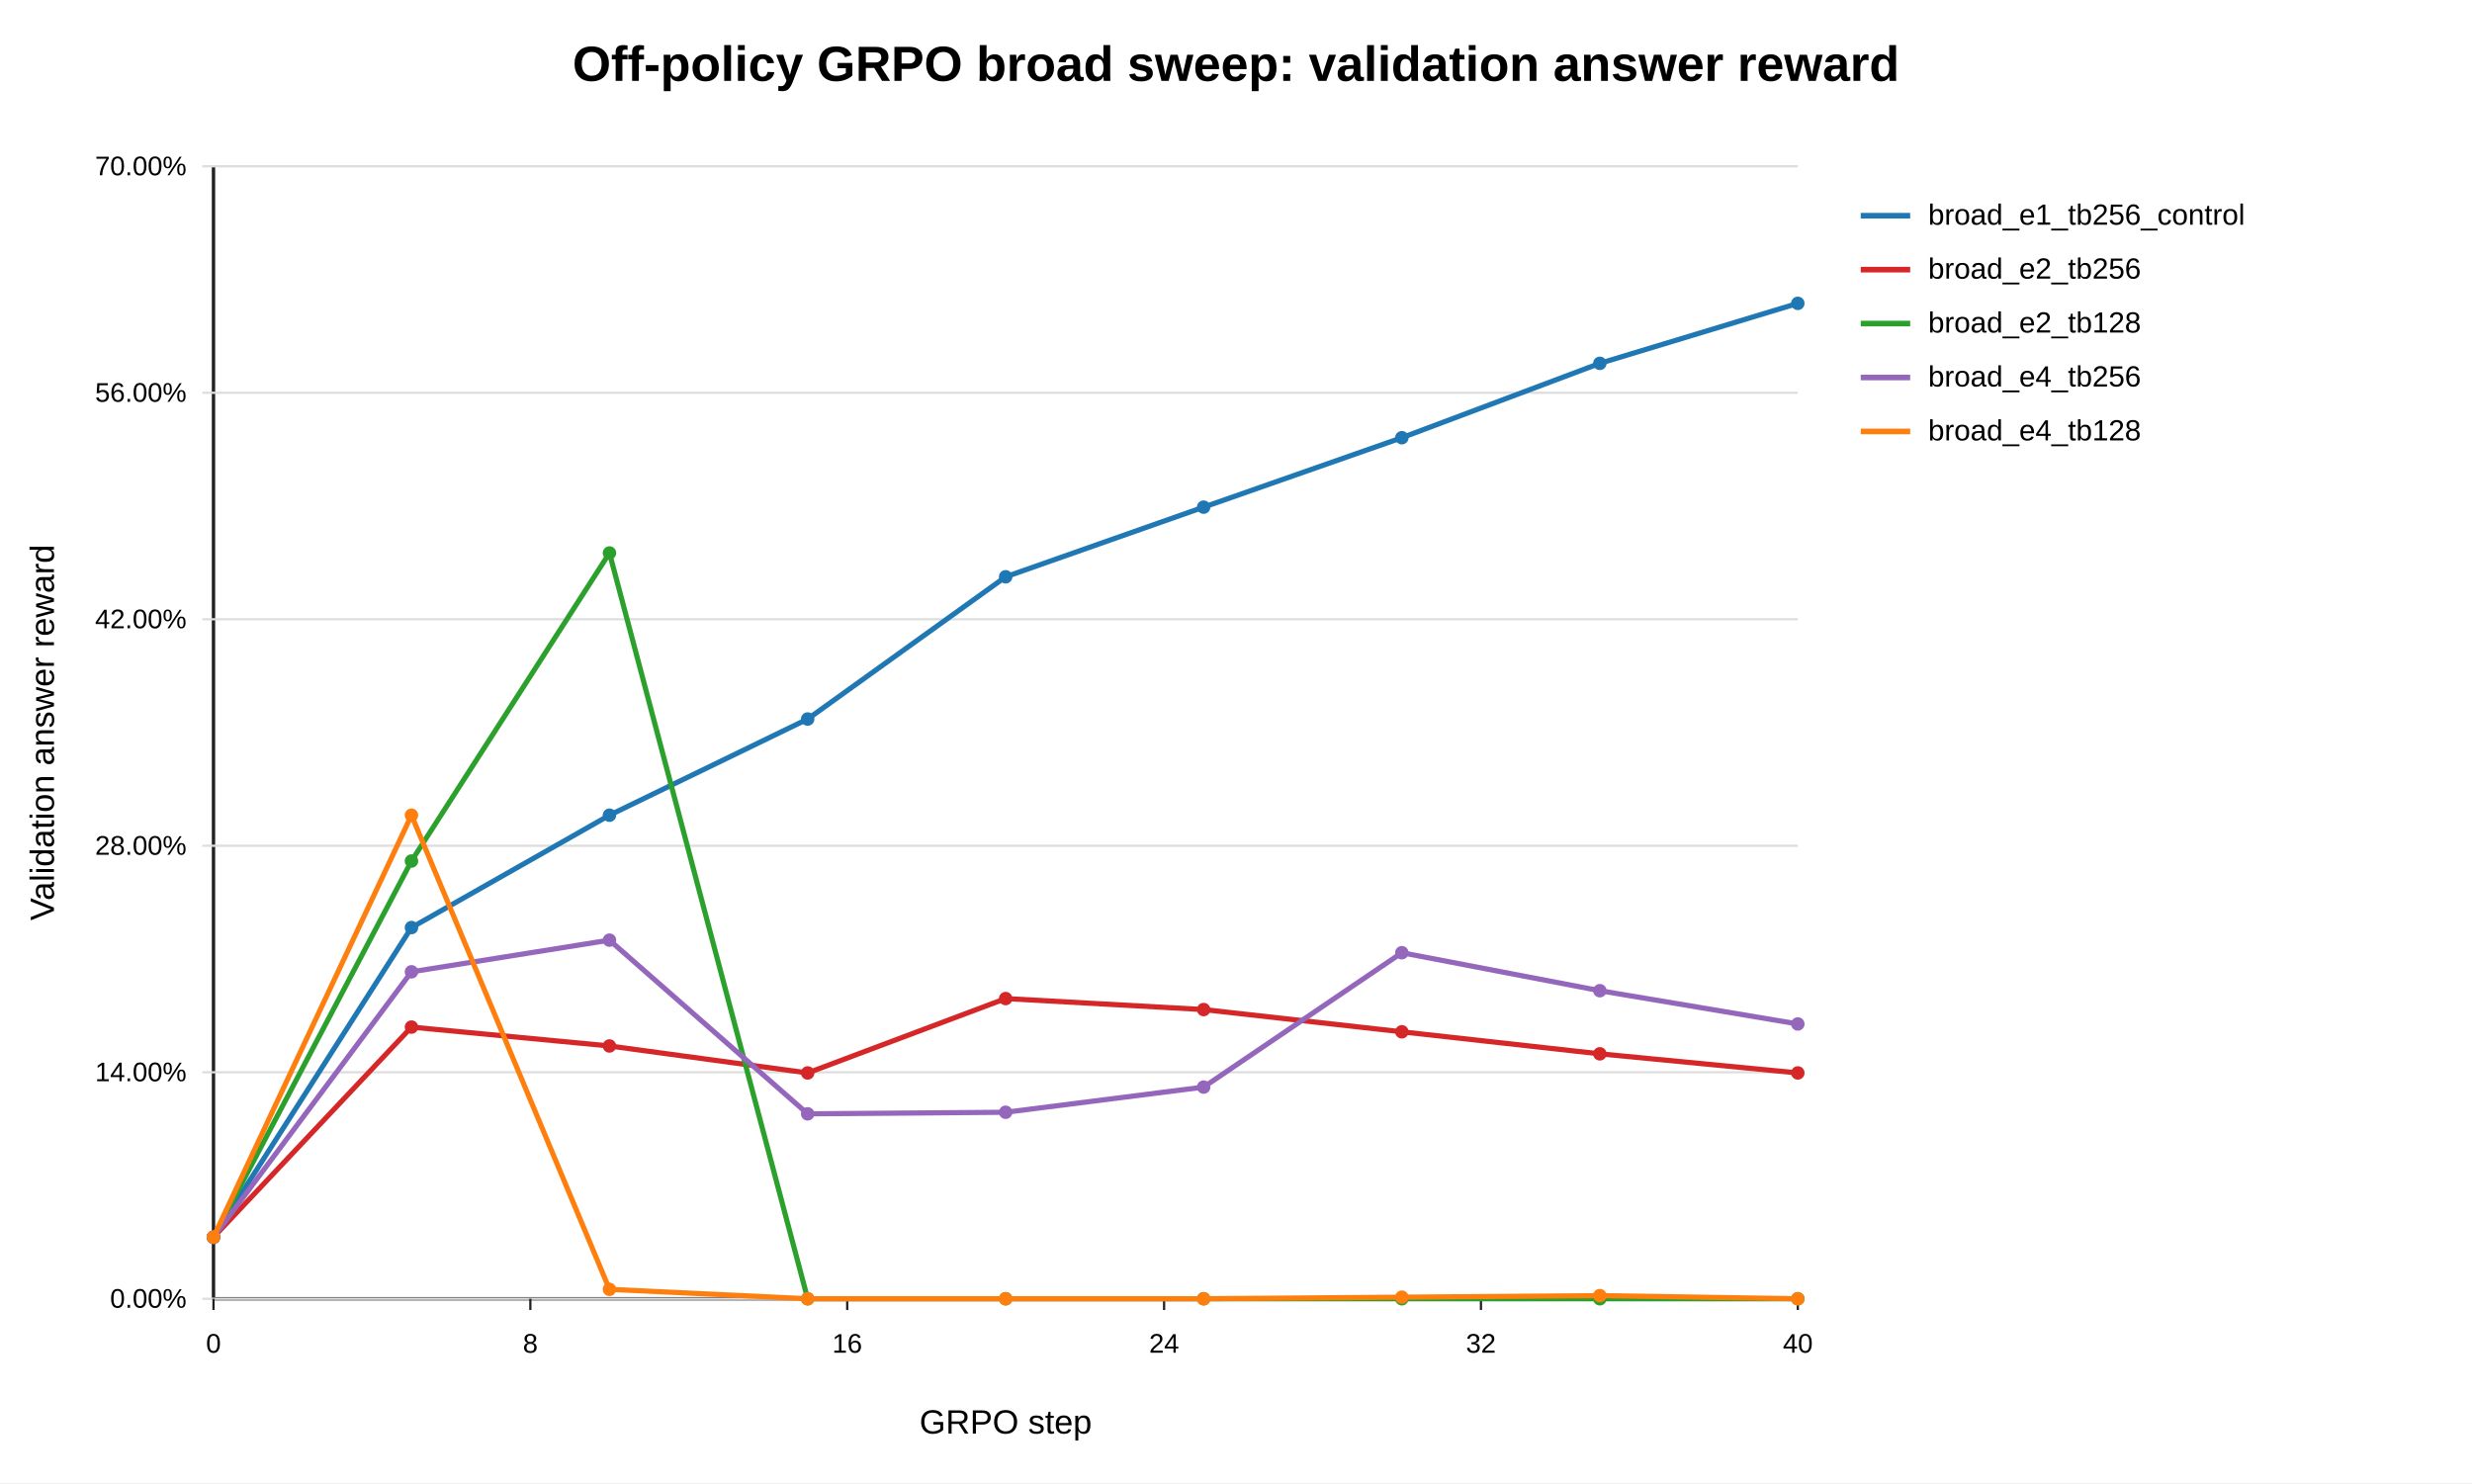
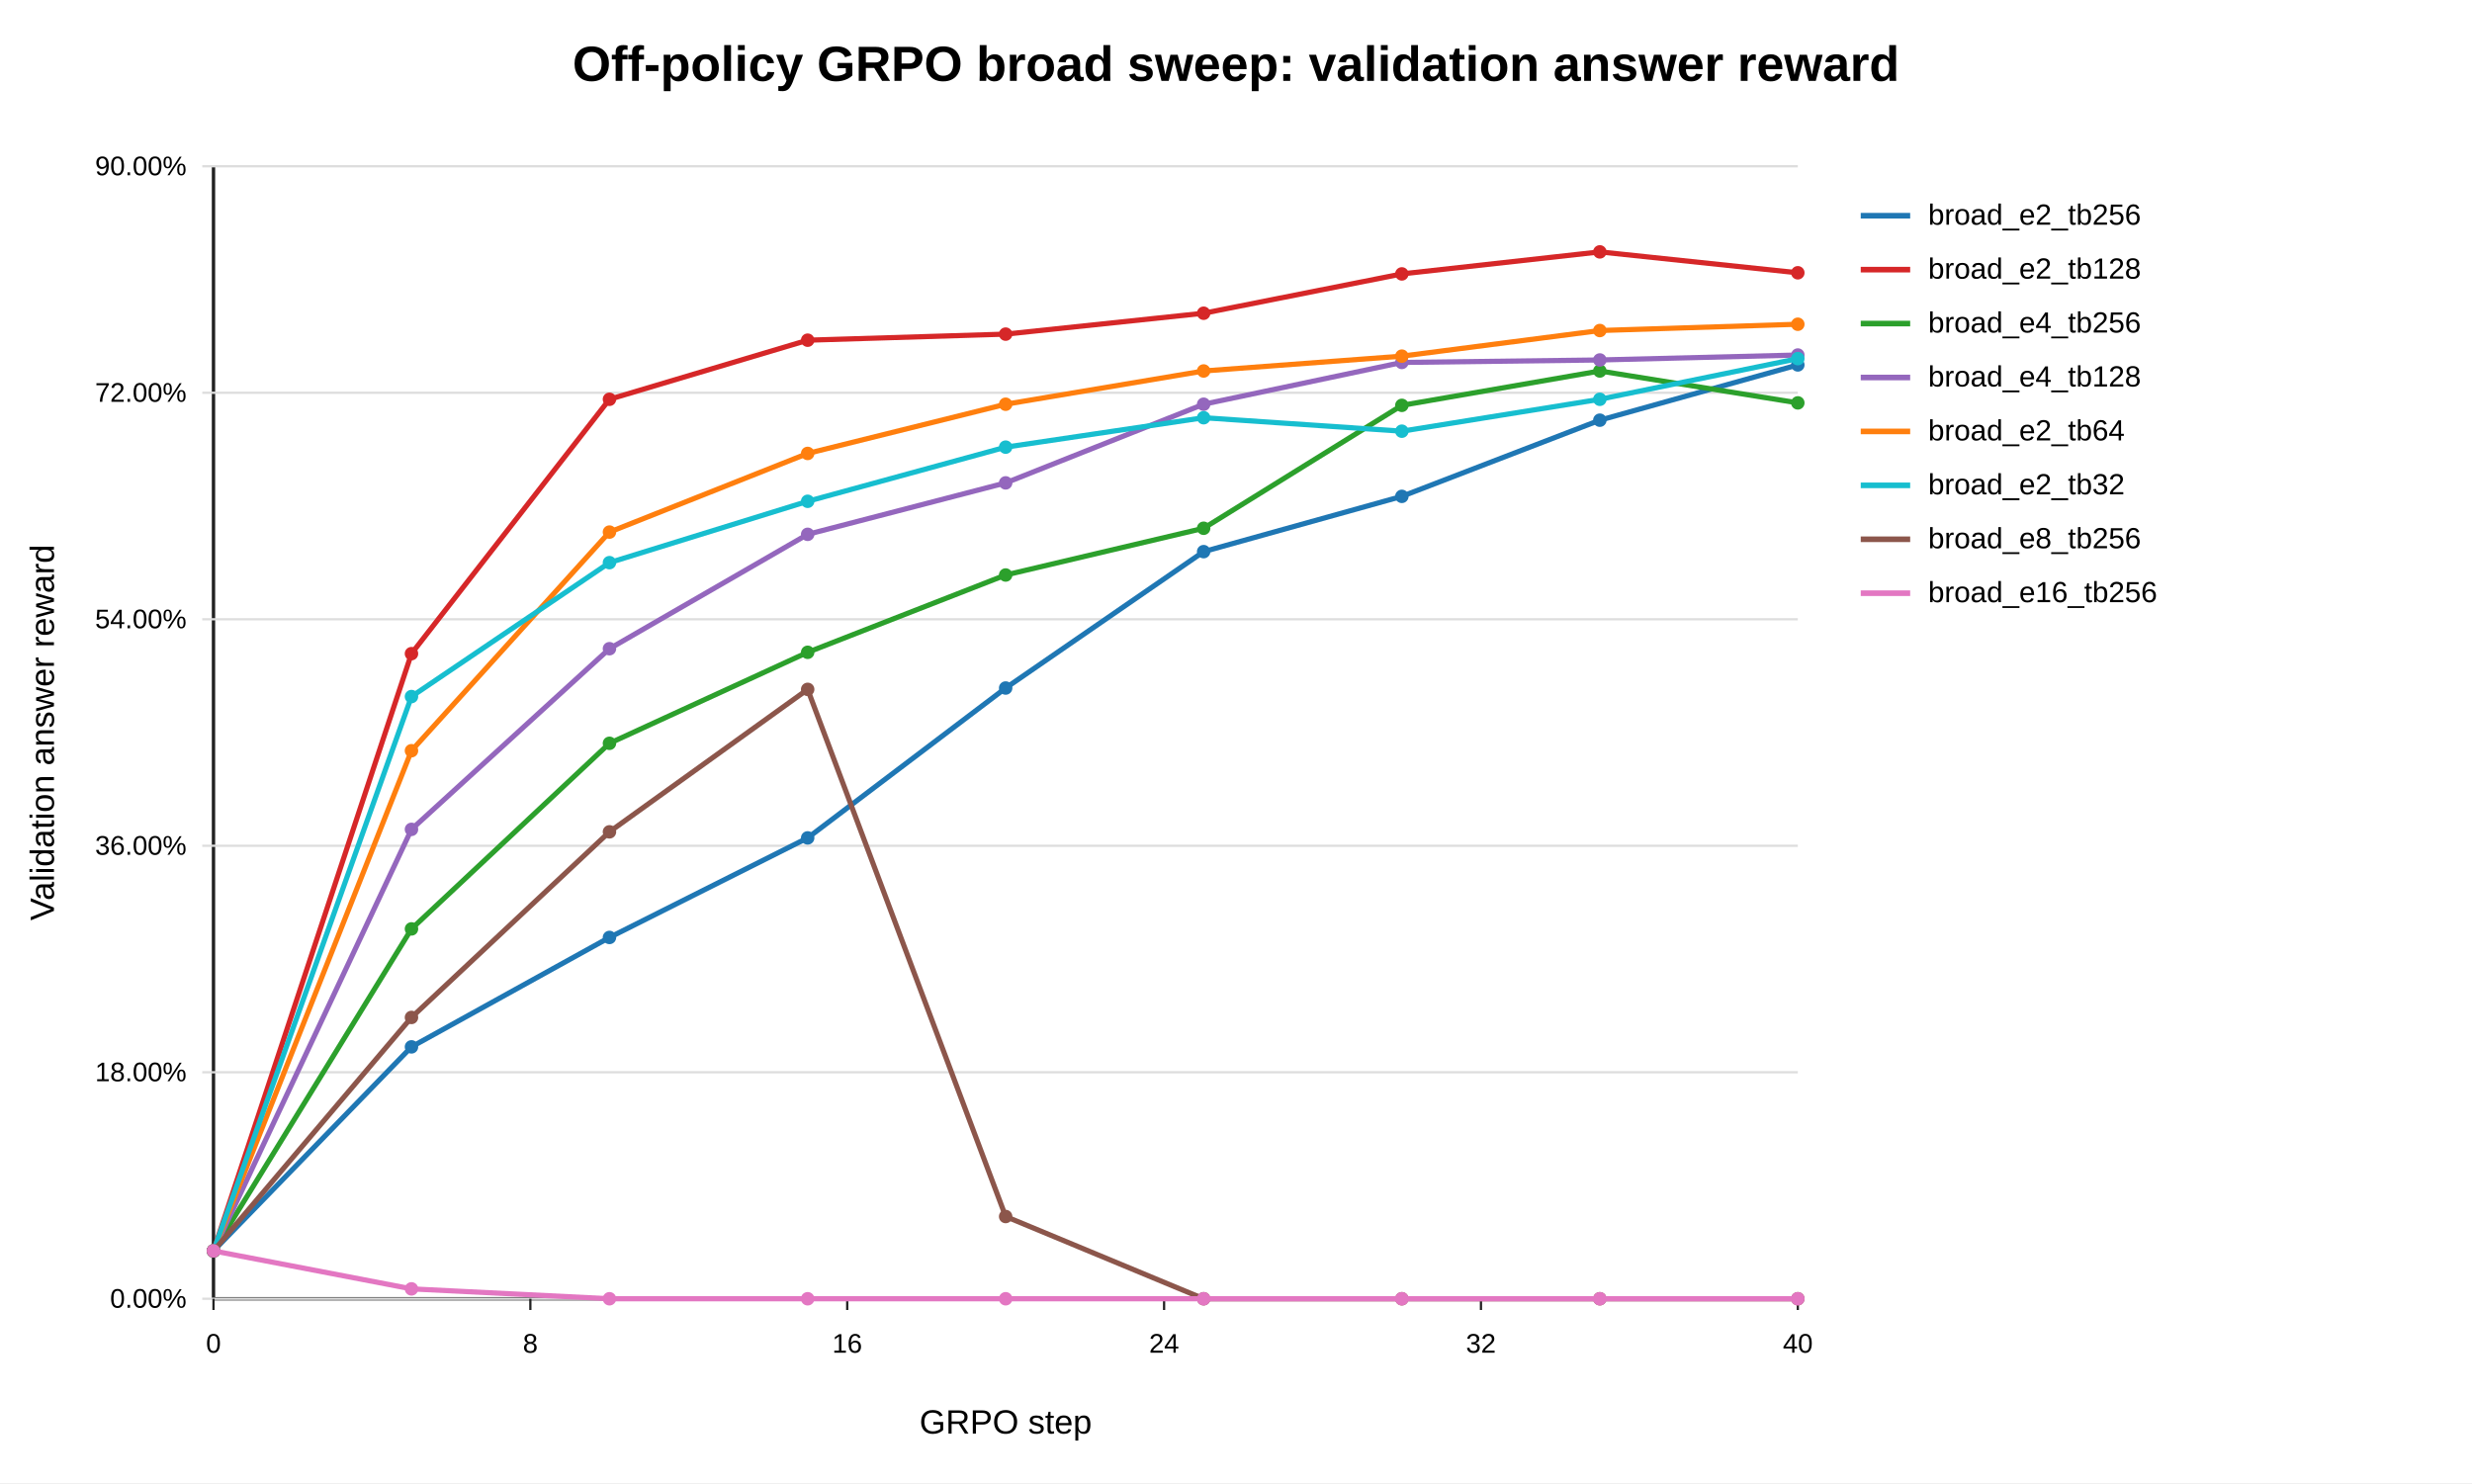
<svg xmlns="http://www.w3.org/2000/svg" width="1100" height="660" viewBox="0 0 1100 660">
  <rect width="100%" height="100%" fill="white" />
  <text x="550.0" y="36" text-anchor="middle" font-family="Arial" font-size="22" font-weight="700">Off-policy GRPO broad sweep: validation answer reward</text>
  <line x1="95" y1="578" x2="800" y2="578" stroke="#222" stroke-width="1.5" />
  <line x1="95" y1="74" x2="95" y2="578" stroke="#222" stroke-width="1.5" />
  <line x1="90" y1="578.0" x2="800" y2="578.0" stroke="#ddd" stroke-width="1" />
  <text x="83" y="582.0" text-anchor="end" font-family="Arial" font-size="12">0.00%</text>
  <line x1="90" y1="477.2" x2="800" y2="477.2" stroke="#ddd" stroke-width="1" />
-   <text x="83" y="481.2" text-anchor="end" font-family="Arial" font-size="12">14.00%</text>
+   <text x="83" y="481.2" text-anchor="end" font-family="Arial" font-size="12">18.00%</text>
  <line x1="90" y1="376.4" x2="800" y2="376.4" stroke="#ddd" stroke-width="1" />
-   <text x="83" y="380.4" text-anchor="end" font-family="Arial" font-size="12">28.00%</text>
+   <text x="83" y="380.4" text-anchor="end" font-family="Arial" font-size="12">36.00%</text>
  <line x1="90" y1="275.6" x2="800" y2="275.6" stroke="#ddd" stroke-width="1" />
-   <text x="83" y="279.6" text-anchor="end" font-family="Arial" font-size="12">42.00%</text>
+   <text x="83" y="279.6" text-anchor="end" font-family="Arial" font-size="12">54.00%</text>
  <line x1="90" y1="174.8" x2="800" y2="174.8" stroke="#ddd" stroke-width="1" />
-   <text x="83" y="178.8" text-anchor="end" font-family="Arial" font-size="12">56.00%</text>
+   <text x="83" y="178.8" text-anchor="end" font-family="Arial" font-size="12">72.00%</text>
  <line x1="90" y1="74.0" x2="800" y2="74.0" stroke="#ddd" stroke-width="1" />
-   <text x="83" y="78.0" text-anchor="end" font-family="Arial" font-size="12">70.00%</text>
+   <text x="83" y="78.0" text-anchor="end" font-family="Arial" font-size="12">90.00%</text>
  <line x1="95.0" y1="578" x2="95.0" y2="583" stroke="#222" stroke-width="1" />
  <text x="95.0" y="602" text-anchor="middle" font-family="Arial" font-size="12">0</text>
  <line x1="236.0" y1="578" x2="236.0" y2="583" stroke="#222" stroke-width="1" />
  <text x="236.0" y="602" text-anchor="middle" font-family="Arial" font-size="12">8</text>
  <line x1="377.0" y1="578" x2="377.0" y2="583" stroke="#222" stroke-width="1" />
  <text x="377.0" y="602" text-anchor="middle" font-family="Arial" font-size="12">16</text>
  <line x1="518.0" y1="578" x2="518.0" y2="583" stroke="#222" stroke-width="1" />
  <text x="518.0" y="602" text-anchor="middle" font-family="Arial" font-size="12">24</text>
  <line x1="659.0" y1="578" x2="659.0" y2="583" stroke="#222" stroke-width="1" />
  <text x="659.0" y="602" text-anchor="middle" font-family="Arial" font-size="12">32</text>
  <line x1="800.0" y1="578" x2="800.0" y2="583" stroke="#222" stroke-width="1" />
  <text x="800.0" y="602" text-anchor="middle" font-family="Arial" font-size="12">40</text>
-   <polyline fill="none" stroke="#1f77b4" stroke-width="2.3" points="95.0,550.6 183.1,412.8 271.2,362.8 359.4,320.0 447.5,256.7 535.6,225.7 623.8,194.8 711.9,161.7 800.0,135.0" />
-   <circle cx="95.0" cy="550.6" r="3" fill="#1f77b4" />
-   <circle cx="183.1" cy="412.8" r="3" fill="#1f77b4" />
-   <circle cx="271.2" cy="362.8" r="3" fill="#1f77b4" />
-   <circle cx="359.4" cy="320.0" r="3" fill="#1f77b4" />
-   <circle cx="447.5" cy="256.7" r="3" fill="#1f77b4" />
-   <circle cx="535.6" cy="225.7" r="3" fill="#1f77b4" />
-   <circle cx="623.8" cy="194.8" r="3" fill="#1f77b4" />
-   <circle cx="711.9" cy="161.7" r="3" fill="#1f77b4" />
-   <circle cx="800.0" cy="135.0" r="3" fill="#1f77b4" />
+   <polyline fill="none" stroke="#1f77b4" stroke-width="2.3" points="95.0,556.7 183.1,465.9 271.2,417.2 359.4,372.9 447.5,306.2 535.6,245.5 623.8,220.9 711.9,187.0 800.0,162.4" />
+   <circle cx="95.0" cy="556.7" r="3" fill="#1f77b4" />
+   <circle cx="183.1" cy="465.9" r="3" fill="#1f77b4" />
+   <circle cx="271.2" cy="417.2" r="3" fill="#1f77b4" />
+   <circle cx="359.4" cy="372.9" r="3" fill="#1f77b4" />
+   <circle cx="447.5" cy="306.2" r="3" fill="#1f77b4" />
+   <circle cx="535.6" cy="245.5" r="3" fill="#1f77b4" />
+   <circle cx="623.8" cy="220.9" r="3" fill="#1f77b4" />
+   <circle cx="711.9" cy="187.0" r="3" fill="#1f77b4" />
+   <circle cx="800.0" cy="162.4" r="3" fill="#1f77b4" />
  <line x1="828" y1="96" x2="850" y2="96" stroke="#1f77b4" stroke-width="2.5" />
-   <text x="858" y="100" font-family="Arial" font-size="13">broad_e1_tb256_control</text>
-   <polyline fill="none" stroke="#d62728" stroke-width="2.3" points="95.0,550.6 183.1,457.1 271.2,465.5 359.4,477.5 447.5,444.4 535.6,449.3 623.8,459.2 711.9,469.0 800.0,477.5" />
-   <circle cx="95.0" cy="550.6" r="3" fill="#d62728" />
-   <circle cx="183.1" cy="457.1" r="3" fill="#d62728" />
-   <circle cx="271.2" cy="465.5" r="3" fill="#d62728" />
-   <circle cx="359.4" cy="477.5" r="3" fill="#d62728" />
-   <circle cx="447.5" cy="444.4" r="3" fill="#d62728" />
-   <circle cx="535.6" cy="449.3" r="3" fill="#d62728" />
-   <circle cx="623.8" cy="459.2" r="3" fill="#d62728" />
-   <circle cx="711.9" cy="469.0" r="3" fill="#d62728" />
-   <circle cx="800.0" cy="477.5" r="3" fill="#d62728" />
+   <text x="858" y="100" font-family="Arial" font-size="13">broad_e2_tb256</text>
+   <polyline fill="none" stroke="#d62728" stroke-width="2.3" points="95.0,556.7 183.1,290.9 271.2,177.7 359.4,151.4 447.5,148.7 535.6,139.4 623.8,121.9 711.9,112.1 800.0,121.4" />
+   <circle cx="95.0" cy="556.7" r="3" fill="#d62728" />
+   <circle cx="183.1" cy="290.9" r="3" fill="#d62728" />
+   <circle cx="271.2" cy="177.7" r="3" fill="#d62728" />
+   <circle cx="359.4" cy="151.4" r="3" fill="#d62728" />
+   <circle cx="447.5" cy="148.7" r="3" fill="#d62728" />
+   <circle cx="535.6" cy="139.4" r="3" fill="#d62728" />
+   <circle cx="623.8" cy="121.9" r="3" fill="#d62728" />
+   <circle cx="711.9" cy="112.1" r="3" fill="#d62728" />
+   <circle cx="800.0" cy="121.4" r="3" fill="#d62728" />
  <line x1="828" y1="120" x2="850" y2="120" stroke="#d62728" stroke-width="2.5" />
-   <text x="858" y="124" font-family="Arial" font-size="13">broad_e2_tb256</text>
-   <polyline fill="none" stroke="#2ca02c" stroke-width="2.3" points="95.0,550.6 183.1,383.2 271.2,246.1 359.4,578.0 447.5,578.0 535.6,578.0 623.8,578.0 711.9,578.0 800.0,578.0" />
-   <circle cx="95.0" cy="550.6" r="3" fill="#2ca02c" />
-   <circle cx="183.1" cy="383.2" r="3" fill="#2ca02c" />
-   <circle cx="271.2" cy="246.1" r="3" fill="#2ca02c" />
-   <circle cx="359.4" cy="578.0" r="3" fill="#2ca02c" />
-   <circle cx="447.5" cy="578.0" r="3" fill="#2ca02c" />
-   <circle cx="535.6" cy="578.0" r="3" fill="#2ca02c" />
-   <circle cx="623.8" cy="578.0" r="3" fill="#2ca02c" />
-   <circle cx="711.9" cy="578.0" r="3" fill="#2ca02c" />
-   <circle cx="800.0" cy="578.0" r="3" fill="#2ca02c" />
+   <text x="858" y="124" font-family="Arial" font-size="13">broad_e2_tb128</text>
+   <polyline fill="none" stroke="#2ca02c" stroke-width="2.3" points="95.0,556.7 183.1,413.4 271.2,330.8 359.4,290.3 447.5,255.9 535.6,235.1 623.8,180.4 711.9,165.1 800.0,179.3" />
+   <circle cx="95.0" cy="556.7" r="3" fill="#2ca02c" />
+   <circle cx="183.1" cy="413.4" r="3" fill="#2ca02c" />
+   <circle cx="271.2" cy="330.8" r="3" fill="#2ca02c" />
+   <circle cx="359.4" cy="290.3" r="3" fill="#2ca02c" />
+   <circle cx="447.5" cy="255.9" r="3" fill="#2ca02c" />
+   <circle cx="535.6" cy="235.1" r="3" fill="#2ca02c" />
+   <circle cx="623.8" cy="180.4" r="3" fill="#2ca02c" />
+   <circle cx="711.9" cy="165.1" r="3" fill="#2ca02c" />
+   <circle cx="800.0" cy="179.3" r="3" fill="#2ca02c" />
  <line x1="828" y1="144" x2="850" y2="144" stroke="#2ca02c" stroke-width="2.5" />
-   <text x="858" y="148" font-family="Arial" font-size="13">broad_e2_tb128</text>
-   <polyline fill="none" stroke="#9467bd" stroke-width="2.3" points="95.0,550.6 183.1,432.5 271.2,418.4 359.4,495.7 447.5,495.0 535.6,483.8 623.8,424.0 711.9,440.9 800.0,455.7" />
-   <circle cx="95.0" cy="550.6" r="3" fill="#9467bd" />
-   <circle cx="183.1" cy="432.5" r="3" fill="#9467bd" />
-   <circle cx="271.2" cy="418.4" r="3" fill="#9467bd" />
-   <circle cx="359.4" cy="495.7" r="3" fill="#9467bd" />
-   <circle cx="447.5" cy="495.0" r="3" fill="#9467bd" />
-   <circle cx="535.6" cy="483.8" r="3" fill="#9467bd" />
-   <circle cx="623.8" cy="424.0" r="3" fill="#9467bd" />
-   <circle cx="711.9" cy="440.9" r="3" fill="#9467bd" />
-   <circle cx="800.0" cy="455.7" r="3" fill="#9467bd" />
+   <text x="858" y="148" font-family="Arial" font-size="13">broad_e4_tb256</text>
+   <polyline fill="none" stroke="#9467bd" stroke-width="2.3" points="95.0,556.7 183.1,369.1 271.2,288.7 359.4,237.8 447.5,214.9 535.6,179.9 623.8,161.3 711.9,160.2 800.0,158.0" />
+   <circle cx="95.0" cy="556.7" r="3" fill="#9467bd" />
+   <circle cx="183.1" cy="369.1" r="3" fill="#9467bd" />
+   <circle cx="271.2" cy="288.7" r="3" fill="#9467bd" />
+   <circle cx="359.4" cy="237.8" r="3" fill="#9467bd" />
+   <circle cx="447.5" cy="214.9" r="3" fill="#9467bd" />
+   <circle cx="535.6" cy="179.9" r="3" fill="#9467bd" />
+   <circle cx="623.8" cy="161.3" r="3" fill="#9467bd" />
+   <circle cx="711.9" cy="160.2" r="3" fill="#9467bd" />
+   <circle cx="800.0" cy="158.0" r="3" fill="#9467bd" />
  <line x1="828" y1="168" x2="850" y2="168" stroke="#9467bd" stroke-width="2.5" />
-   <text x="858" y="172" font-family="Arial" font-size="13">broad_e4_tb256</text>
-   <polyline fill="none" stroke="#ff7f0e" stroke-width="2.3" points="95.0,550.6 183.1,362.8 271.2,573.8 359.4,578.0 447.5,578.0 535.6,578.0 623.8,577.3 711.9,576.6 800.0,578.0" />
-   <circle cx="95.0" cy="550.6" r="3" fill="#ff7f0e" />
-   <circle cx="183.1" cy="362.8" r="3" fill="#ff7f0e" />
-   <circle cx="271.2" cy="573.8" r="3" fill="#ff7f0e" />
-   <circle cx="359.4" cy="578.0" r="3" fill="#ff7f0e" />
-   <circle cx="447.5" cy="578.0" r="3" fill="#ff7f0e" />
-   <circle cx="535.6" cy="578.0" r="3" fill="#ff7f0e" />
-   <circle cx="623.8" cy="577.3" r="3" fill="#ff7f0e" />
-   <circle cx="711.9" cy="576.6" r="3" fill="#ff7f0e" />
-   <circle cx="800.0" cy="578.0" r="3" fill="#ff7f0e" />
+   <text x="858" y="172" font-family="Arial" font-size="13">broad_e4_tb128</text>
+   <polyline fill="none" stroke="#ff7f0e" stroke-width="2.3" points="95.0,556.7 183.1,334.1 271.2,236.8 359.4,201.8 447.5,179.9 535.6,165.1 623.8,158.5 711.9,147.1 800.0,144.3" />
+   <circle cx="95.0" cy="556.7" r="3" fill="#ff7f0e" />
+   <circle cx="183.1" cy="334.1" r="3" fill="#ff7f0e" />
+   <circle cx="271.2" cy="236.8" r="3" fill="#ff7f0e" />
+   <circle cx="359.4" cy="201.8" r="3" fill="#ff7f0e" />
+   <circle cx="447.5" cy="179.9" r="3" fill="#ff7f0e" />
+   <circle cx="535.6" cy="165.1" r="3" fill="#ff7f0e" />
+   <circle cx="623.8" cy="158.5" r="3" fill="#ff7f0e" />
+   <circle cx="711.9" cy="147.1" r="3" fill="#ff7f0e" />
+   <circle cx="800.0" cy="144.3" r="3" fill="#ff7f0e" />
  <line x1="828" y1="192" x2="850" y2="192" stroke="#ff7f0e" stroke-width="2.5" />
-   <text x="858" y="196" font-family="Arial" font-size="13">broad_e4_tb128</text>
+   <text x="858" y="196" font-family="Arial" font-size="13">broad_e2_tb64</text>
+   <polyline fill="none" stroke="#17becf" stroke-width="2.3" points="95.0,556.7 183.1,310.0 271.2,250.4 359.4,223.1 447.5,199.0 535.6,185.9 623.8,191.9 711.9,177.7 800.0,159.6" />
+   <circle cx="95.0" cy="556.7" r="3" fill="#17becf" />
+   <circle cx="183.1" cy="310.0" r="3" fill="#17becf" />
+   <circle cx="271.2" cy="250.4" r="3" fill="#17becf" />
+   <circle cx="359.4" cy="223.1" r="3" fill="#17becf" />
+   <circle cx="447.5" cy="199.0" r="3" fill="#17becf" />
+   <circle cx="535.6" cy="185.9" r="3" fill="#17becf" />
+   <circle cx="623.8" cy="191.9" r="3" fill="#17becf" />
+   <circle cx="711.9" cy="177.7" r="3" fill="#17becf" />
+   <circle cx="800.0" cy="159.6" r="3" fill="#17becf" />
+   <line x1="828" y1="216" x2="850" y2="216" stroke="#17becf" stroke-width="2.5" />
+   <text x="858" y="220" font-family="Arial" font-size="13">broad_e2_tb32</text>
+   <polyline fill="none" stroke="#8c564b" stroke-width="2.3" points="95.0,556.7 183.1,452.8 271.2,370.2 359.4,306.8 447.5,541.4 535.6,578.0 623.8,578.0 711.9,578.0 800.0,578.0" />
+   <circle cx="95.0" cy="556.7" r="3" fill="#8c564b" />
+   <circle cx="183.1" cy="452.8" r="3" fill="#8c564b" />
+   <circle cx="271.2" cy="370.2" r="3" fill="#8c564b" />
+   <circle cx="359.4" cy="306.8" r="3" fill="#8c564b" />
+   <circle cx="447.5" cy="541.4" r="3" fill="#8c564b" />
+   <circle cx="535.6" cy="578.0" r="3" fill="#8c564b" />
+   <circle cx="623.8" cy="578.0" r="3" fill="#8c564b" />
+   <circle cx="711.9" cy="578.0" r="3" fill="#8c564b" />
+   <circle cx="800.0" cy="578.0" r="3" fill="#8c564b" />
+   <line x1="828" y1="240" x2="850" y2="240" stroke="#8c564b" stroke-width="2.5" />
+   <text x="858" y="244" font-family="Arial" font-size="13">broad_e8_tb256</text>
+   <polyline fill="none" stroke="#e377c2" stroke-width="2.3" points="95.0,556.7 183.1,573.6 271.2,578.0 359.4,578.0 447.5,578.0 535.6,578.0 623.8,578.0 711.9,578.0 800.0,578.0" />
+   <circle cx="95.0" cy="556.7" r="3" fill="#e377c2" />
+   <circle cx="183.1" cy="573.6" r="3" fill="#e377c2" />
+   <circle cx="271.2" cy="578.0" r="3" fill="#e377c2" />
+   <circle cx="359.4" cy="578.0" r="3" fill="#e377c2" />
+   <circle cx="447.5" cy="578.0" r="3" fill="#e377c2" />
+   <circle cx="535.6" cy="578.0" r="3" fill="#e377c2" />
+   <circle cx="623.8" cy="578.0" r="3" fill="#e377c2" />
+   <circle cx="711.9" cy="578.0" r="3" fill="#e377c2" />
+   <circle cx="800.0" cy="578.0" r="3" fill="#e377c2" />
+   <line x1="828" y1="264" x2="850" y2="264" stroke="#e377c2" stroke-width="2.5" />
+   <text x="858" y="268" font-family="Arial" font-size="13">broad_e16_tb256</text>
  <text x="447.5" y="638" text-anchor="middle" font-family="Arial" font-size="15">GRPO step</text>
  <text x="24" y="326.0" text-anchor="middle" font-family="Arial" font-size="15" transform="rotate(-90 24 326.0)">Validation answer reward</text>
</svg>
